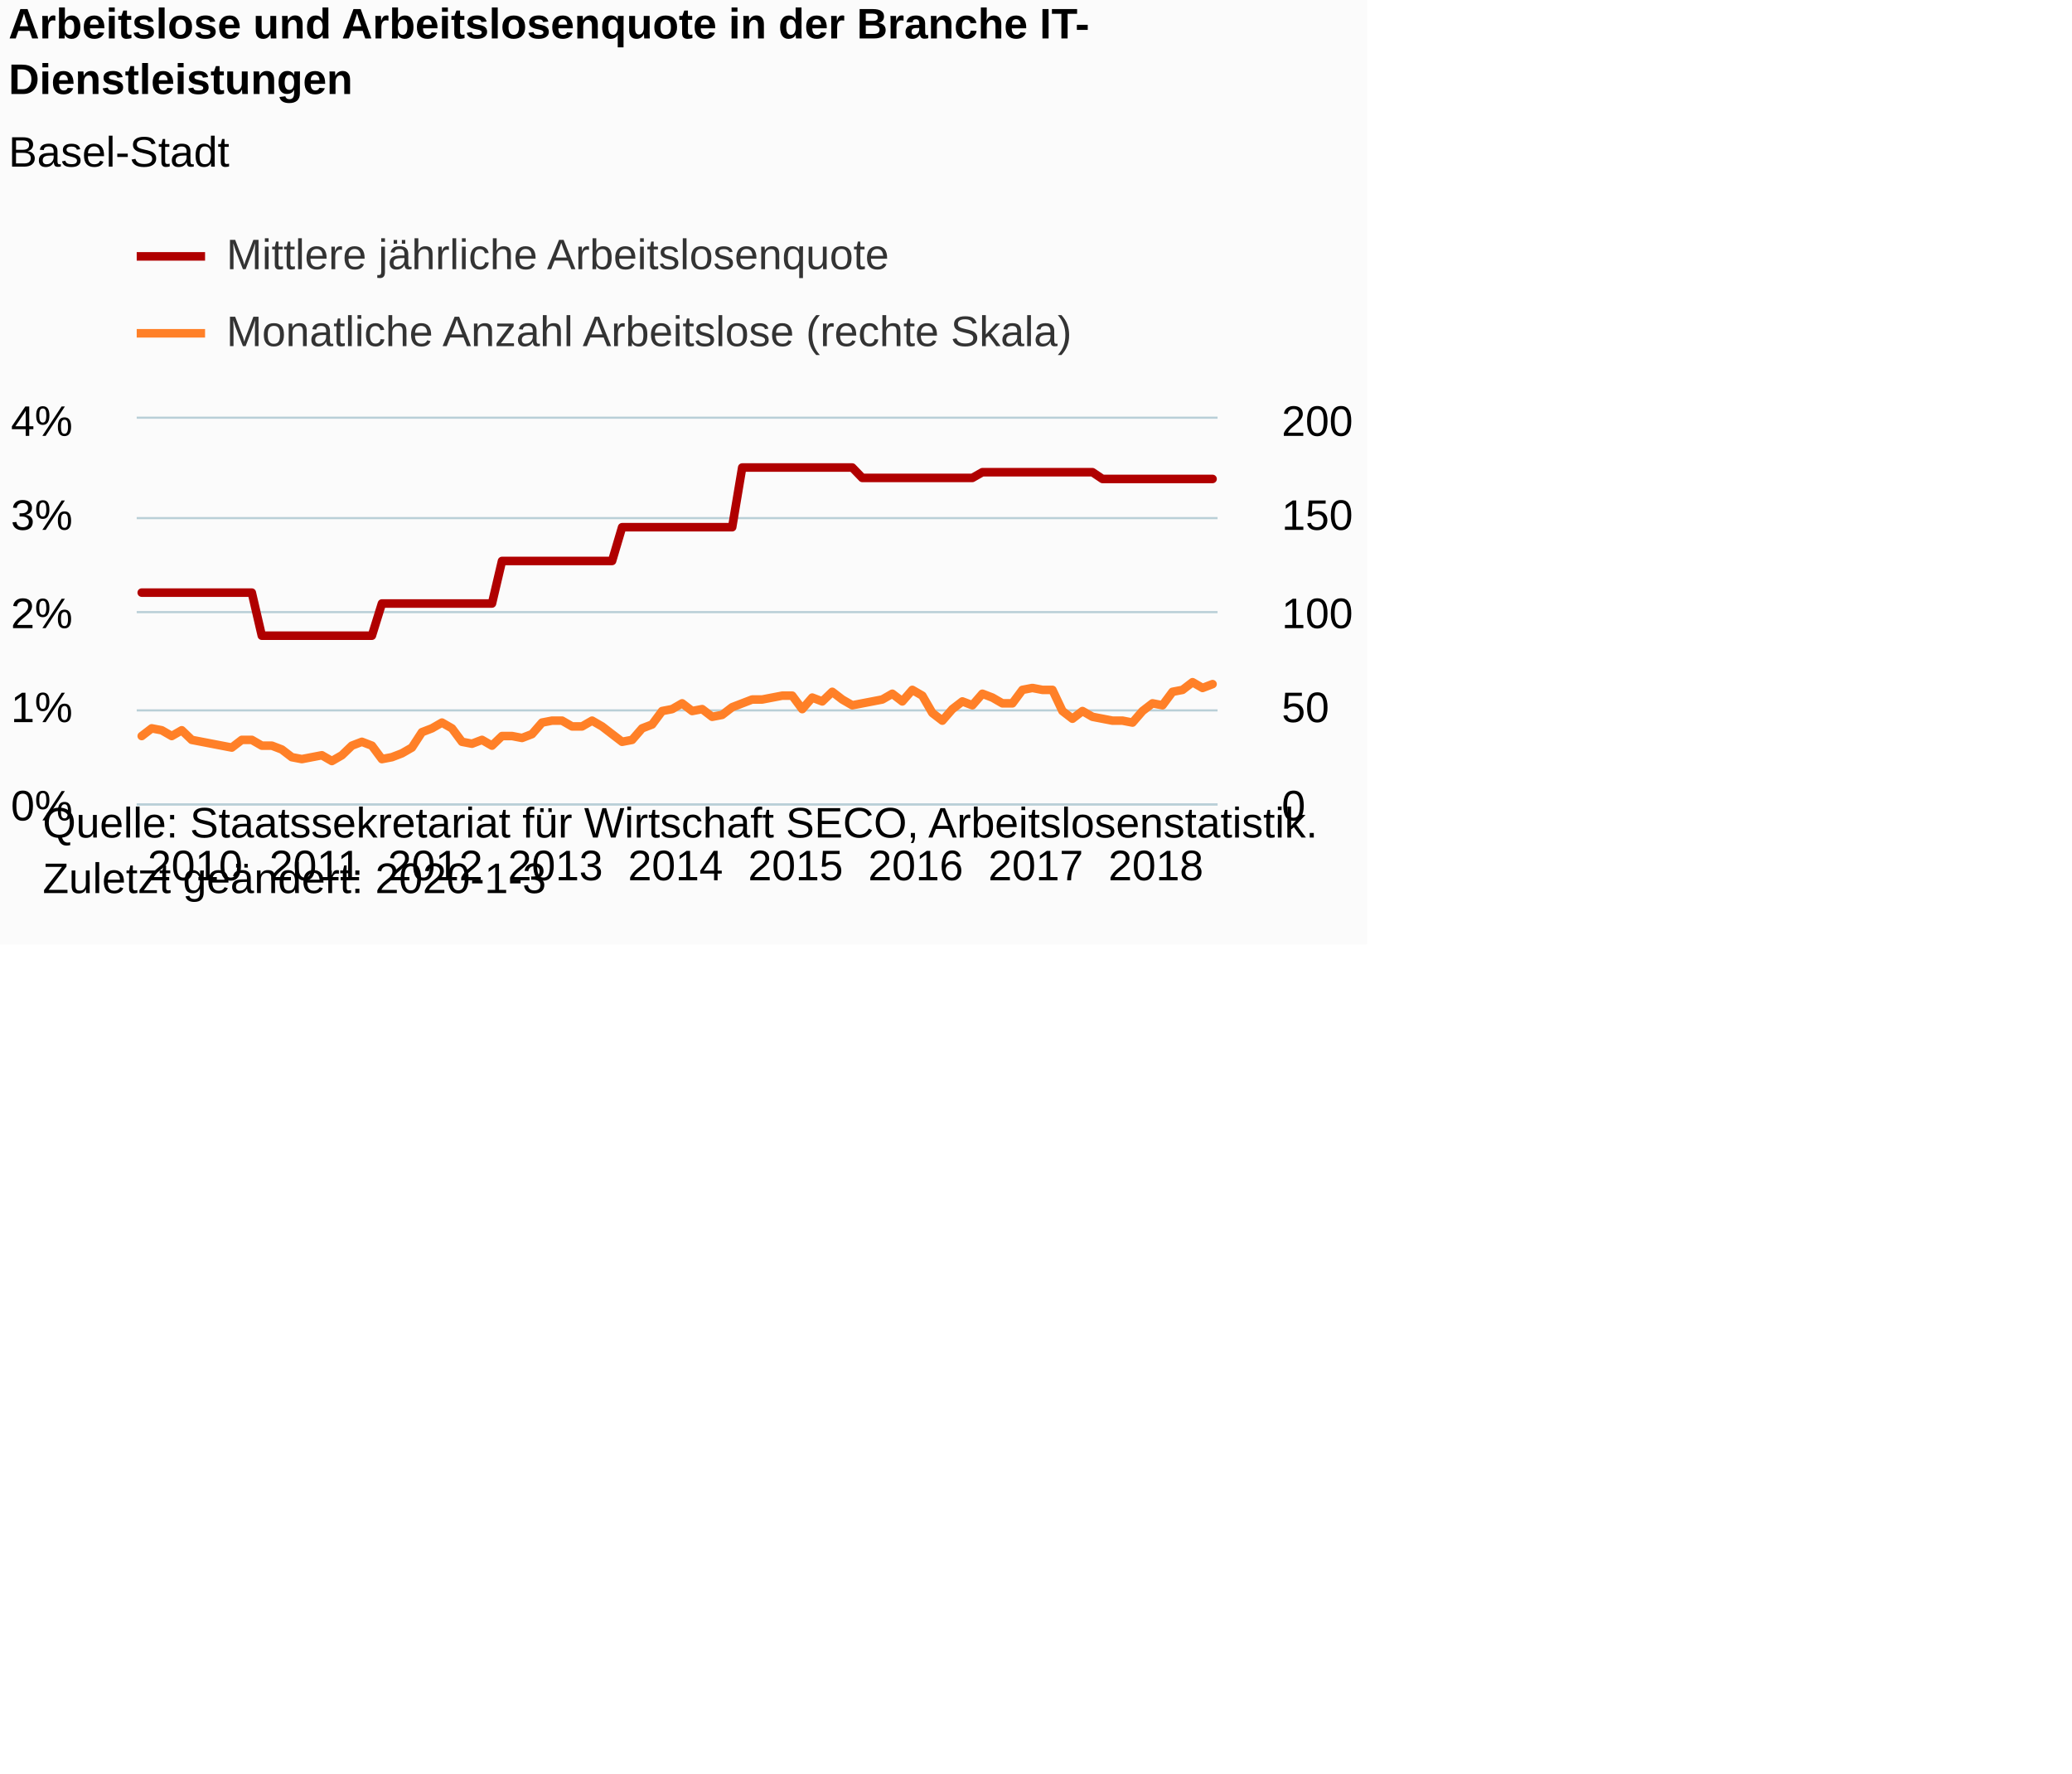
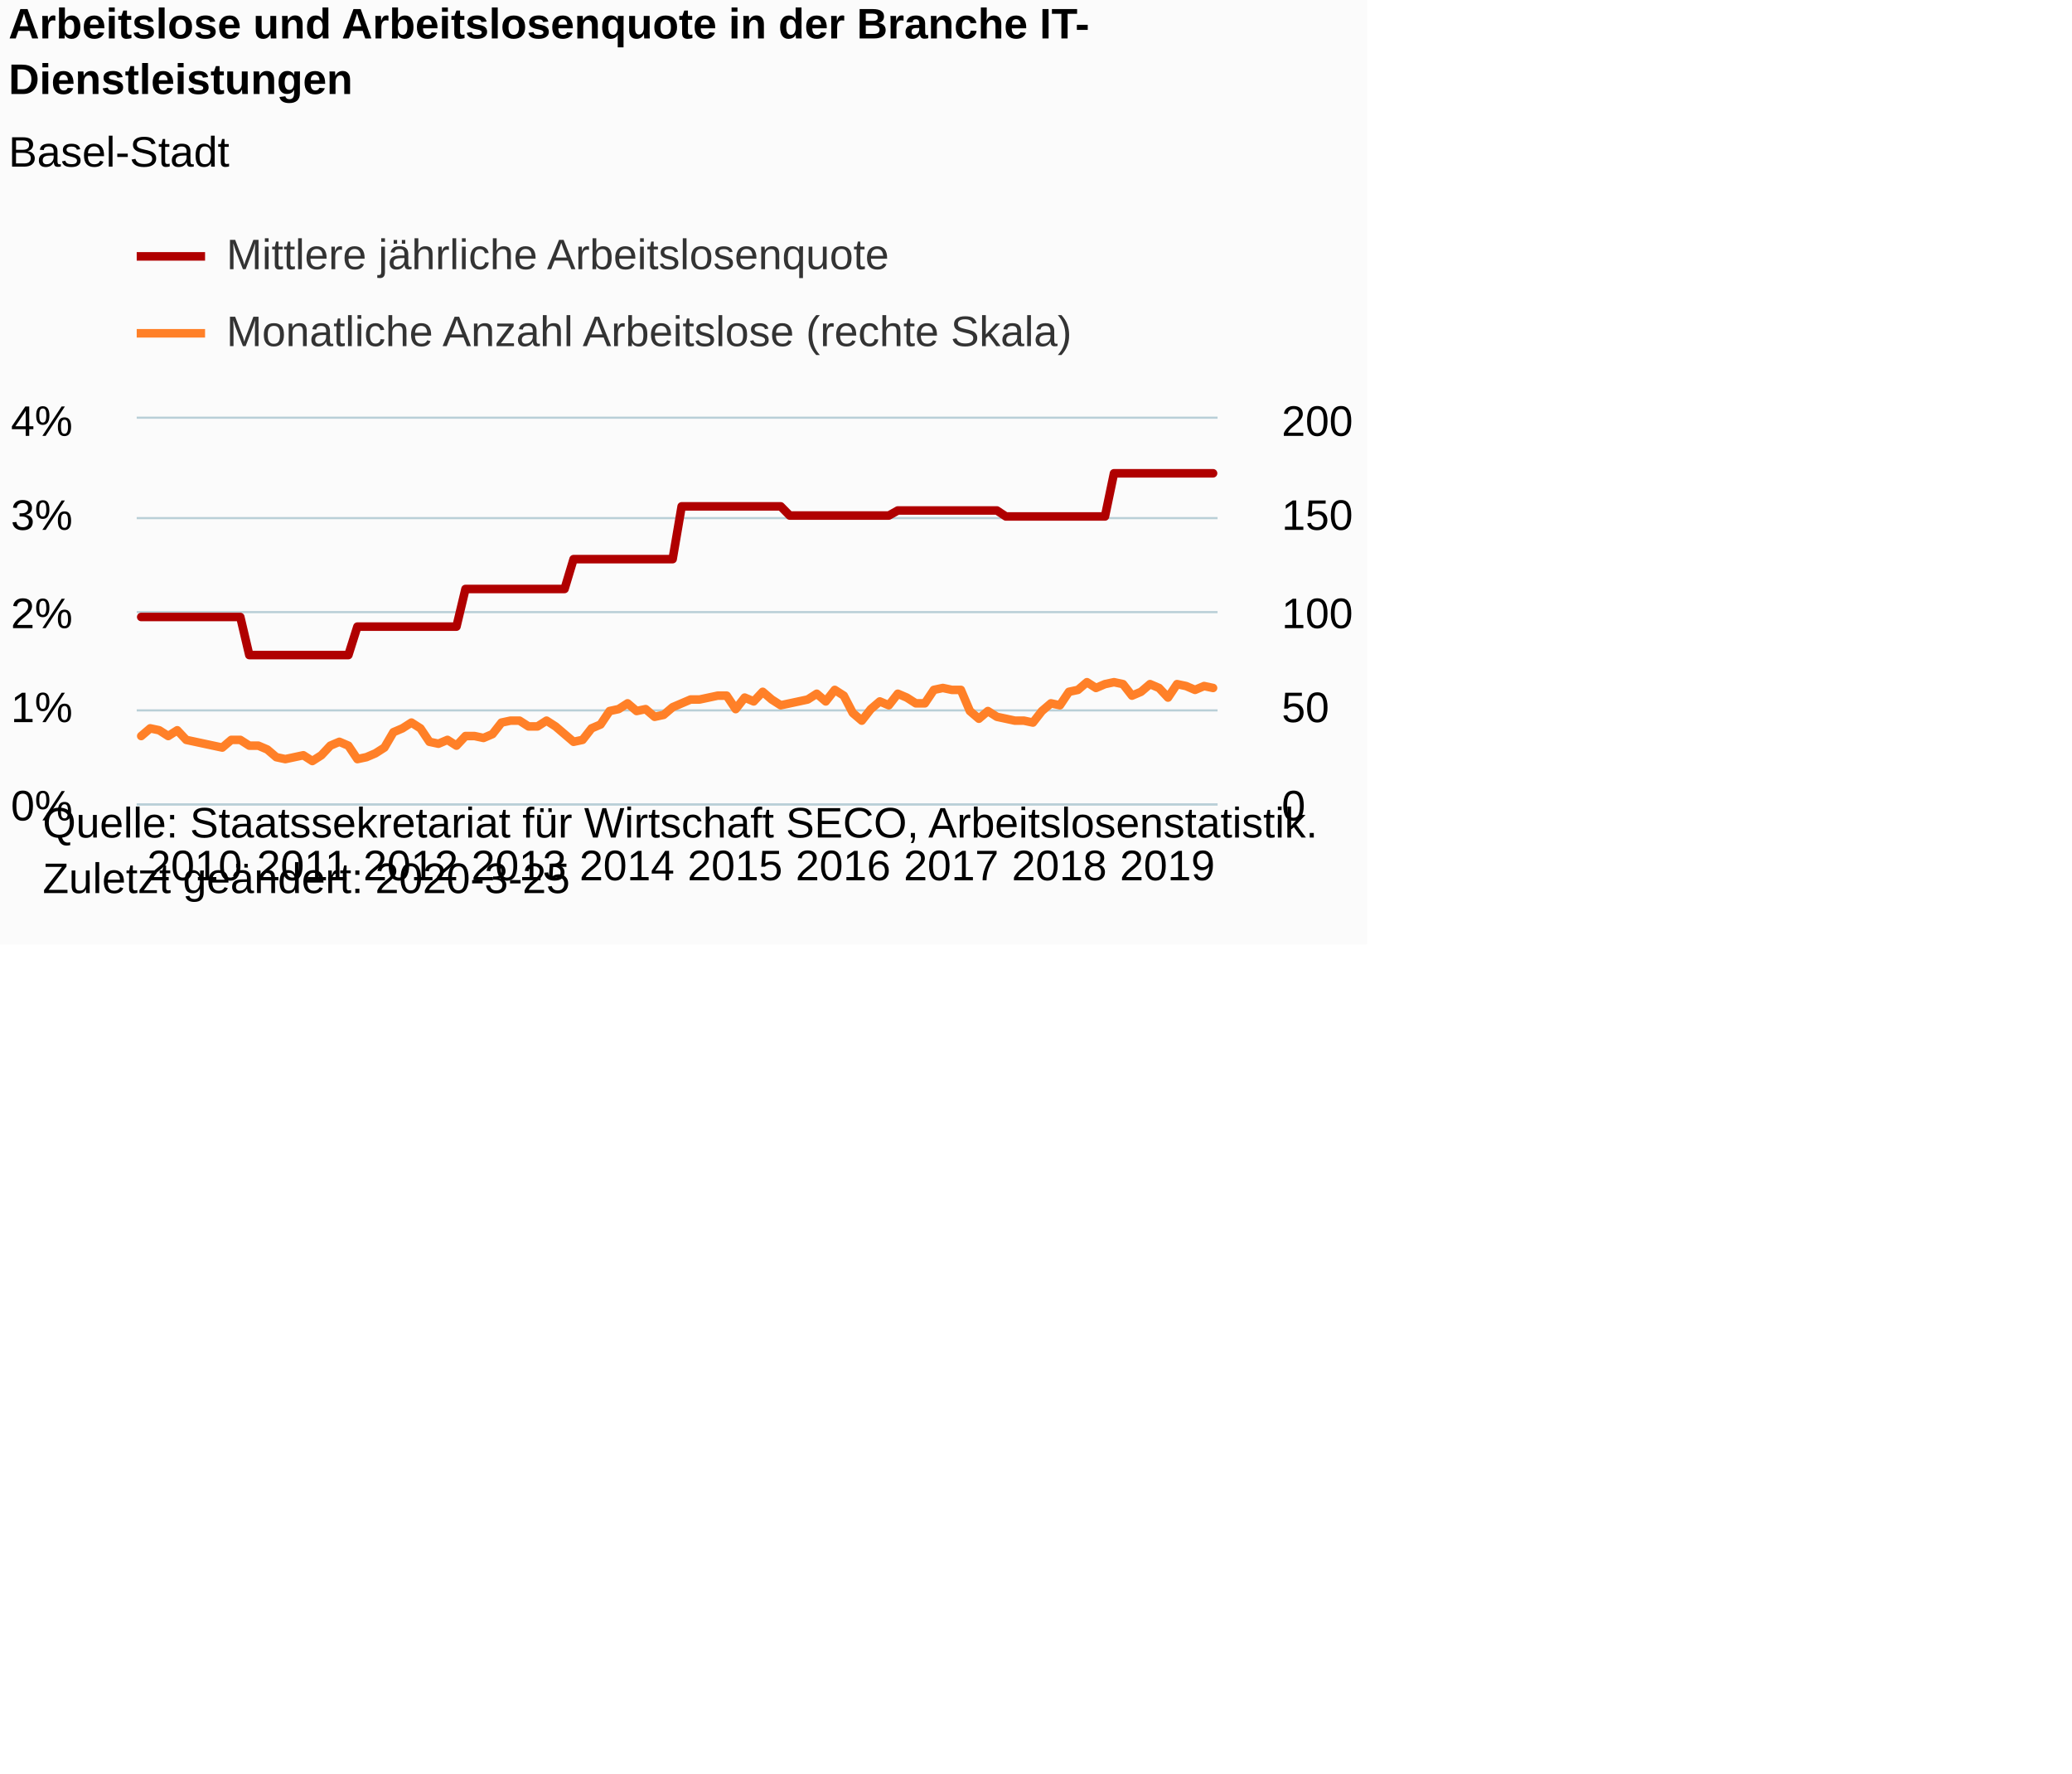
<svg xmlns="http://www.w3.org/2000/svg" version="1.1" class="highcharts-root" style="font-family:Arial;font-size:12px;" viewBox="0 0 485 415">
  <defs>
-     <clipPath id="highcharts-flsgzsl-8">
+     <clipPath id="highcharts-96zwof5-8">
      <rect x="0" y="0" width="253" height="90" fill="none" />
    </clipPath>
-     <clipPath id="highcharts-flsgzsl-9">
+     <clipPath id="highcharts-96zwof5-9">
      <rect x="0" y="0" width="253" height="90" fill="none" />
    </clipPath>
-     <clipPath id="highcharts-flsgzsl-10">
+     <clipPath id="highcharts-96zwof5-10">
      <rect x="0" y="0" width="253" height="90" fill="none" />
    </clipPath>
  </defs>
  <rect fill="#fbfbfb" class="highcharts-background" x="0" y="0" width="320" height="221" rx="0" ry="0" />
  <rect fill="none" class="highcharts-plot-background" x="32" y="98" width="253" height="90" />
  <g class="highcharts-pane-group" data-z-index="0" />
  <g class="highcharts-grid highcharts-xaxis-grid " data-z-index="1">
    <path fill="none" data-z-index="1" class="highcharts-grid-line" d="M 32.5 98 L 32.5 188" opacity="1" />
-     <path fill="none" data-z-index="1" class="highcharts-grid-line" d="M 60.5 98 L 60.5 188" opacity="1" />
-     <path fill="none" data-z-index="1" class="highcharts-grid-line" d="M 88.5 98 L 88.5 188" opacity="1" />
-     <path fill="none" data-z-index="1" class="highcharts-grid-line" d="M 117.5 98 L 117.5 188" opacity="1" />
-     <path fill="none" data-z-index="1" class="highcharts-grid-line" d="M 145.5 98 L 145.5 188" opacity="1" />
-     <path fill="none" data-z-index="1" class="highcharts-grid-line" d="M 173.5 98 L 173.5 188" opacity="1" />
-     <path fill="none" data-z-index="1" class="highcharts-grid-line" d="M 201.5 98 L 201.5 188" opacity="1" />
-     <path fill="none" data-z-index="1" class="highcharts-grid-line" d="M 229.5 98 L 229.5 188" opacity="1" />
-     <path fill="none" data-z-index="1" class="highcharts-grid-line" d="M 257.5 98 L 257.5 188" opacity="1" />
+     <path fill="none" data-z-index="1" class="highcharts-grid-line" d="M 57.5 98 L 57.5 188" opacity="1" />
+     <path fill="none" data-z-index="1" class="highcharts-grid-line" d="M 83.5 98 L 83.5 188" opacity="1" />
+     <path fill="none" data-z-index="1" class="highcharts-grid-line" d="M 108.5 98 L 108.5 188" opacity="1" />
+     <path fill="none" data-z-index="1" class="highcharts-grid-line" d="M 133.5 98 L 133.5 188" opacity="1" />
+     <path fill="none" data-z-index="1" class="highcharts-grid-line" d="M 159.5 98 L 159.5 188" opacity="1" />
+     <path fill="none" data-z-index="1" class="highcharts-grid-line" d="M 184.5 98 L 184.5 188" opacity="1" />
+     <path fill="none" data-z-index="1" class="highcharts-grid-line" d="M 209.5 98 L 209.5 188" opacity="1" />
+     <path fill="none" data-z-index="1" class="highcharts-grid-line" d="M 234.5 98 L 234.5 188" opacity="1" />
+     <path fill="none" data-z-index="1" class="highcharts-grid-line" d="M 260.5 98 L 260.5 188" opacity="1" />
  </g>
  <g class="highcharts-grid highcharts-yaxis-grid " data-z-index="1">
    <path fill="none" stroke="#B9CFD7" stroke-width="0.5" data-z-index="1" class="highcharts-grid-line" d="M 32 188.25 L 285 188.25" opacity="1" />
    <path fill="none" stroke="#B9CFD7" stroke-width="0.5" data-z-index="1" class="highcharts-grid-line" d="M 32 166.25 L 285 166.25" opacity="1" />
    <path fill="none" stroke="#B9CFD7" stroke-width="0.5" data-z-index="1" class="highcharts-grid-line" d="M 32 143.25 L 285 143.25" opacity="1" />
    <path fill="none" stroke="#B9CFD7" stroke-width="0.5" data-z-index="1" class="highcharts-grid-line" d="M 32 121.25 L 285 121.25" opacity="1" />
    <path fill="none" stroke="#B9CFD7" stroke-width="0.5" data-z-index="1" class="highcharts-grid-line" d="M 32 97.75 L 285 97.75" opacity="1" />
  </g>
  <g class="highcharts-grid highcharts-yaxis-grid " data-z-index="1">
    <path fill="none" data-z-index="1" class="highcharts-grid-line" d="M 32 188.5 L 285 188.5" opacity="1" />
    <path fill="none" data-z-index="1" class="highcharts-grid-line" d="M 32 166.5 L 285 166.5" opacity="1" />
    <path fill="none" data-z-index="1" class="highcharts-grid-line" d="M 32 143.5 L 285 143.5" opacity="1" />
    <path fill="none" data-z-index="1" class="highcharts-grid-line" d="M 32 121.5 L 285 121.5" opacity="1" />
    <path fill="none" data-z-index="1" class="highcharts-grid-line" d="M 32 98.5 L 285 98.5" opacity="1" />
  </g>
  <rect fill="none" class="highcharts-plot-border" data-z-index="1" x="32" y="98" width="253" height="90" />
  <g class="highcharts-axis highcharts-xaxis " data-z-index="2">
    <path fill="none" class="highcharts-axis-line" stroke="#B9CFD7" stroke-width="0.5" data-z-index="7" d="M 32 188.25 L 285 188.25" />
  </g>
  <g class="highcharts-axis highcharts-yaxis " data-z-index="2">
    <path fill="none" class="highcharts-axis-line" data-z-index="7" d="M 32 98 L 32 188" />
  </g>
  <g class="highcharts-axis highcharts-yaxis " data-z-index="2">
    <path fill="none" class="highcharts-axis-line" data-z-index="7" d="M 285 98 L 285 188" />
  </g>
  <g class="highcharts-series-group" data-z-index="3">
-     <g data-z-index="0.1" class="highcharts-series highcharts-series-0 highcharts-line-series " transform="translate(32,98) scale(1 1)" clip-path="url(#highcharts-flsgzsl-9)">
-       <path fill="none" d="M 1.171 40.687 L 3.514 40.687 L 5.856 40.687 L 8.199 40.687 L 10.542 40.687 L 12.884 40.687 L 15.227 40.687 L 17.569 40.687 L 19.912 40.687 L 22.255 40.687 L 24.597 40.687 L 26.94 40.687 L 29.282 50.767 L 31.625 50.767 L 33.968 50.767 L 36.31 50.767 L 38.653 50.767 L 40.995 50.767 L 43.338 50.767 L 45.681 50.767 L 48.023 50.767 L 50.366 50.767 L 52.708 50.767 L 55.051 50.767 L 57.394 43.236 L 59.736 43.236 L 62.079 43.236 L 64.421 43.236 L 66.764 43.236 L 69.106 43.236 L 71.449 43.236 L 73.792 43.236 L 76.134 43.236 L 78.477 43.236 L 80.819 43.236 L 83.162 43.236 L 85.505 33.278 L 87.847 33.278 L 90.19 33.278 L 92.532 33.278 L 94.875 33.278 L 97.218 33.278 L 99.56 33.278 L 101.903 33.278 L 104.245 33.278 L 106.588 33.278 L 108.931 33.278 L 111.273 33.278 L 113.616 25.382 L 115.958 25.382 L 118.301 25.382 L 120.644 25.382 L 122.986 25.382 L 125.329 25.382 L 127.671 25.382 L 130.014 25.382 L 132.356 25.382 L 134.699 25.382 L 137.042 25.382 L 139.384 25.382 L 141.727 11.414 L 144.069 11.414 L 146.412 11.414 L 148.755 11.414 L 151.097 11.414 L 153.44 11.414 L 155.782 11.414 L 158.125 11.414 L 160.468 11.414 L 162.81 11.414 L 165.153 11.414 L 167.495 11.414 L 169.838 13.842 L 172.181 13.842 L 174.523 13.842 L 176.866 13.842 L 179.208 13.842 L 181.551 13.842 L 183.894 13.842 L 186.236 13.842 L 188.579 13.842 L 190.921 13.842 L 193.264 13.842 L 195.606 13.842 L 197.949 12.508 L 200.292 12.508 L 202.634 12.508 L 204.977 12.508 L 207.319 12.508 L 209.662 12.508 L 212.005 12.508 L 214.347 12.508 L 216.69 12.508 L 219.032 12.508 L 221.375 12.508 L 223.718 12.508 L 226.06 14.085 L 228.403 14.085 L 230.745 14.085 L 233.088 14.085 L 235.431 14.085 L 237.773 14.085 L 240.116 14.085 L 242.458 14.085 L 244.801 14.085 L 247.144 14.085 L 249.486 14.085 L 251.829 14.085" class="highcharts-graph" data-z-index="1" stroke="#B00000" stroke-width="2" stroke-linejoin="round" stroke-linecap="round" />
+     <g data-z-index="0.1" class="highcharts-series highcharts-series-0 highcharts-line-series " transform="translate(32,98) scale(1 1)" clip-path="url(#highcharts-96zwof5-9)">
+       <path fill="none" d="M 1.054 46.388 L 3.163 46.388 L 5.271 46.388 L 7.379 46.388 L 9.488 46.388 L 11.596 46.388 L 13.704 46.388 L 15.812 46.388 L 17.921 46.388 L 20.029 46.388 L 22.137 46.388 L 24.246 46.388 L 26.354 55.303 L 28.462 55.303 L 30.571 55.303 L 32.679 55.303 L 34.788 55.303 L 36.896 55.303 L 39.004 55.303 L 41.112 55.303 L 43.221 55.303 L 45.329 55.303 L 47.438 55.303 L 49.546 55.303 L 51.654 48.643 L 53.763 48.643 L 55.871 48.643 L 57.979 48.643 L 60.087 48.643 L 62.196 48.643 L 64.304 48.643 L 66.412 48.643 L 68.521 48.643 L 70.629 48.643 L 72.737 48.643 L 74.846 48.643 L 76.954 39.834 L 79.062 39.834 L 81.171 39.834 L 83.279 39.834 L 85.388 39.834 L 87.496 39.834 L 89.604 39.834 L 91.713 39.834 L 93.821 39.834 L 95.929 39.834 L 98.037 39.834 L 100.146 39.834 L 102.254 32.852 L 104.362 32.852 L 106.471 32.852 L 108.579 32.852 L 110.688 32.852 L 112.796 32.852 L 114.904 32.852 L 117.013 32.852 L 119.121 32.852 L 121.229 32.852 L 123.338 32.852 L 125.446 32.852 L 127.554 20.5 L 129.662 20.5 L 131.771 20.5 L 133.879 20.5 L 135.988 20.5 L 138.096 20.5 L 140.204 20.5 L 142.312 20.5 L 144.421 20.5 L 146.529 20.5 L 148.637 20.5 L 150.746 20.5 L 152.854 22.648 L 154.963 22.648 L 157.071 22.648 L 159.179 22.648 L 161.287 22.648 L 163.396 22.648 L 165.504 22.648 L 167.613 22.648 L 169.721 22.648 L 171.829 22.648 L 173.938 22.648 L 176.046 22.648 L 178.154 21.465 L 180.262 21.465 L 182.371 21.465 L 184.479 21.465 L 186.588 21.465 L 188.696 21.465 L 190.804 21.465 L 192.912 21.465 L 195.021 21.465 L 197.129 21.465 L 199.238 21.465 L 201.346 21.465 L 203.454 22.862 L 205.562 22.862 L 207.671 22.862 L 209.779 22.862 L 211.887 22.862 L 213.996 22.862 L 216.104 22.862 L 218.213 22.862 L 220.321 22.862 L 222.429 22.862 L 224.537 22.862 L 226.646 22.862 L 228.754 12.764 L 230.863 12.764 L 232.971 12.764 L 235.079 12.764 L 237.188 12.764 L 239.296 12.764 L 241.404 12.764 L 243.512 12.764 L 245.621 12.764 L 247.729 12.764 L 249.838 12.764 L 251.946 12.764" class="highcharts-graph" data-z-index="1" stroke="#B00000" stroke-width="2" stroke-linejoin="round" stroke-linecap="round" />
    </g>
    <g data-z-index="0.1" class="highcharts-markers highcharts-series-0 highcharts-line-series " transform="translate(32,98) scale(1 1)" clip-path="none" />
-     <g data-z-index="0.1" class="highcharts-series highcharts-series-1 highcharts-line-series " transform="translate(32,98) scale(1 1)" clip-path="url(#highcharts-flsgzsl-10)">
-       <path fill="none" d="M 1.171 74.25 L 3.514 72.45 L 5.856 72.9 L 8.199 74.25 L 10.542 72.9 L 12.884 75.15 L 15.227 75.6 L 17.569 76.05 L 19.912 76.5 L 22.255 76.95 L 24.597 75.15 L 26.94 75.15 L 29.282 76.5 L 31.625 76.5 L 33.968 77.4 L 36.31 79.2 L 38.653 79.65 L 40.995 79.2 L 43.338 78.75 L 45.681 80.1 L 48.023 78.75 L 50.366 76.5 L 52.708 75.6 L 55.051 76.5 L 57.394 79.65 L 59.736 79.2 L 62.079 78.3 L 64.421 76.95 L 66.764 73.35 L 69.106 72.45 L 71.449 71.1 L 73.792 72.45 L 76.134 75.6 L 78.477 76.05 L 80.819 75.15 L 83.162 76.5 L 85.505 74.25 L 87.847 74.25 L 90.19 74.7 L 92.532 73.8 L 94.875 71.1 L 97.218 70.65 L 99.56 70.65 L 101.903 72 L 104.245 72 L 106.588 70.65 L 108.931 72 L 111.273 73.8 L 113.616 75.6 L 115.958 75.15 L 118.301 72.45 L 120.644 71.55 L 122.986 68.4 L 125.329 67.95 L 127.671 66.6 L 130.014 68.4 L 132.356 67.95 L 134.699 69.75 L 137.042 69.3 L 139.384 67.5 L 141.727 66.6 L 144.069 65.7 L 146.412 65.7 L 148.755 65.25 L 151.097 64.8 L 153.44 64.8 L 155.782 67.95 L 158.125 65.25 L 160.468 66.15 L 162.81 63.9 L 165.153 65.7 L 167.495 67.05 L 169.838 66.6 L 172.181 66.15 L 174.523 65.7 L 176.866 64.35 L 179.208 66.15 L 181.551 63.45 L 183.894 64.8 L 186.236 68.85 L 188.579 70.65 L 190.921 67.95 L 193.264 66.15 L 195.606 67.05 L 197.949 64.35 L 200.292 65.25 L 202.634 66.6 L 204.977 66.6 L 207.319 63.45 L 209.662 63 L 212.005 63.45 L 214.347 63.45 L 216.69 68.4 L 219.032 70.2 L 221.375 68.4 L 223.718 69.75 L 226.06 70.2 L 228.403 70.65 L 230.745 70.65 L 233.088 71.1 L 235.431 68.4 L 237.773 66.6 L 240.116 67.05 L 242.458 63.9 L 244.801 63.45 L 247.144 61.65 L 249.486 63 L 251.829 62.1" class="highcharts-graph" data-z-index="1" stroke="#FF8028" stroke-width="2" stroke-linejoin="round" stroke-linecap="round" />
+     <g data-z-index="0.1" class="highcharts-series highcharts-series-1 highcharts-line-series " transform="translate(32,98) scale(1 1)" clip-path="url(#highcharts-96zwof5-10)">
+       <path fill="none" d="M 1.054 74.25 L 3.163 72.45 L 5.271 72.9 L 7.379 74.25 L 9.488 72.9 L 11.596 75.15 L 13.704 75.6 L 15.812 76.05 L 17.921 76.5 L 20.029 76.95 L 22.137 75.15 L 24.246 75.15 L 26.354 76.5 L 28.462 76.5 L 30.571 77.4 L 32.679 79.2 L 34.788 79.65 L 36.896 79.2 L 39.004 78.75 L 41.112 80.1 L 43.221 78.75 L 45.329 76.5 L 47.438 75.6 L 49.546 76.5 L 51.654 79.65 L 53.763 79.2 L 55.871 78.3 L 57.979 76.95 L 60.087 73.35 L 62.196 72.45 L 64.304 71.1 L 66.412 72.45 L 68.521 75.6 L 70.629 76.05 L 72.737 75.15 L 74.846 76.5 L 76.954 74.25 L 79.062 74.25 L 81.171 74.7 L 83.279 73.8 L 85.388 71.1 L 87.496 70.65 L 89.604 70.65 L 91.713 72 L 93.821 72 L 95.929 70.65 L 98.037 72 L 100.146 73.8 L 102.254 75.6 L 104.362 75.15 L 106.471 72.45 L 108.579 71.55 L 110.688 68.4 L 112.796 67.95 L 114.904 66.6 L 117.013 68.4 L 119.121 67.95 L 121.229 69.75 L 123.338 69.3 L 125.446 67.5 L 127.554 66.6 L 129.662 65.7 L 131.771 65.7 L 133.879 65.25 L 135.988 64.8 L 138.096 64.8 L 140.204 67.95 L 142.312 65.25 L 144.421 66.15 L 146.529 63.9 L 148.637 65.7 L 150.746 67.05 L 152.854 66.6 L 154.963 66.15 L 157.071 65.7 L 159.179 64.35 L 161.287 66.15 L 163.396 63.45 L 165.504 64.8 L 167.613 68.85 L 169.721 70.65 L 171.829 67.95 L 173.938 66.15 L 176.046 67.05 L 178.154 64.35 L 180.262 65.25 L 182.371 66.6 L 184.479 66.6 L 186.588 63.45 L 188.696 63 L 190.804 63.45 L 192.912 63.45 L 195.021 68.4 L 197.129 70.2 L 199.238 68.4 L 201.346 69.75 L 203.454 70.2 L 205.562 70.65 L 207.671 70.65 L 209.779 71.1 L 211.887 68.4 L 213.996 66.6 L 216.104 67.05 L 218.213 63.9 L 220.321 63.45 L 222.429 61.65 L 224.537 63 L 226.646 62.1 L 228.754 61.65 L 230.863 62.1 L 232.971 64.8 L 235.079 63.9 L 237.188 62.1 L 239.296 63 L 241.404 65.25 L 243.512 62.1 L 245.621 62.55 L 247.729 63.45 L 249.838 62.55 L 251.946 63" class="highcharts-graph" data-z-index="1" stroke="#FF8028" stroke-width="2" stroke-linejoin="round" stroke-linecap="round" />
    </g>
    <g data-z-index="0.1" class="highcharts-markers highcharts-series-1 highcharts-line-series " transform="translate(32,98) scale(1 1)" clip-path="none" />
  </g>
  <text x="2" text-anchor="start" class="highcharts-title" data-z-index="4" style="color:#000000;font-size:10px;font-weight:bold;fill:#000000;" y="9">
    <tspan>Arbeitslose und Arbeitslosenquote in der Branche IT-</tspan>
    <tspan dy="13" x="2">Dienstleistungen</tspan>
  </text>
  <text x="2" text-anchor="start" class="highcharts-subtitle" data-z-index="4" style="color:#000000;font-size:10px;font-weight:normal;font-family:Arial;fill:#000000;" y="39">
    <tspan>Basel-Stadt</tspan>
  </text>
  <g class="highcharts-legend" data-z-index="7" transform="translate(32,55)">
    <rect fill="none" class="highcharts-legend-box" rx="0" ry="0" x="0" y="0" width="231" height="31" visibility="visible" />
    <g data-z-index="1">
      <g>
        <g class="highcharts-legend-item highcharts-line-series highcharts-color-undefined highcharts-series-0" data-z-index="1" transform="translate(0,-5)">
          <path fill="none" d="M 0 10 L 16 10" class="highcharts-graph" stroke="#B00000" stroke-width="2" />
          <text x="21" style="color:#333333;font-size:10px;font-weight:normal;cursor:pointer;fill:#333333;" text-anchor="start" data-z-index="2" y="13">
            <tspan>Mittlere jährliche Arbeitslosenquote</tspan>
          </text>
        </g>
        <g class="highcharts-legend-item highcharts-line-series highcharts-color-undefined highcharts-series-1" data-z-index="1" transform="translate(0,13)">
          <path fill="none" d="M 0 10 L 16 10" class="highcharts-graph" stroke="#FF8028" stroke-width="2" />
          <text x="21" y="13" style="color:#333333;font-size:10px;font-weight:normal;cursor:pointer;fill:#333333;" text-anchor="start" data-z-index="2">
            <tspan>Monatliche Anzahl Arbeitslose (rechte Skala)</tspan>
          </text>
        </g>
      </g>
    </g>
  </g>
  <g class="highcharts-axis-labels highcharts-xaxis-labels " data-z-index="7">
-     <text x="45.671" style="color:#000000;cursor:default;font-size:10px;white-space:nowrap;fill:#000000;" text-anchor="middle" transform="translate(0,0)" y="206" opacity="1">2010</text>
-     <text x="73.782" style="color:#000000;cursor:default;font-size:10px;white-space:nowrap;fill:#000000;" text-anchor="middle" transform="translate(0,0)" y="206" opacity="1">2011</text>
-     <text x="101.894" style="color:#000000;cursor:default;font-size:10px;white-space:nowrap;fill:#000000;" text-anchor="middle" transform="translate(0,0)" y="206" opacity="1">2012</text>
-     <text x="130.005" style="color:#000000;cursor:default;font-size:10px;white-space:nowrap;fill:#000000;" text-anchor="middle" transform="translate(0,0)" y="206" opacity="1">2013</text>
-     <text x="158.116" style="color:#000000;cursor:default;font-size:10px;white-space:nowrap;fill:#000000;" text-anchor="middle" transform="translate(0,0)" y="206" opacity="1">2014</text>
-     <text x="186.227" style="color:#000000;cursor:default;font-size:10px;white-space:nowrap;fill:#000000;" text-anchor="middle" transform="translate(0,0)" y="206" opacity="1">2015</text>
-     <text x="214.338" style="color:#000000;cursor:default;font-size:10px;white-space:nowrap;fill:#000000;" text-anchor="middle" transform="translate(0,0)" y="206" opacity="1">2016</text>
-     <text x="242.449" style="color:#000000;cursor:default;font-size:10px;white-space:nowrap;fill:#000000;" text-anchor="middle" transform="translate(0,0)" y="206" opacity="1">2017</text>
-     <text x="270.56" style="color:#000000;cursor:default;font-size:10px;white-space:nowrap;fill:#000000;" text-anchor="middle" transform="translate(0,0)" y="206" opacity="1">2018</text>
+     <text x="45.554" style="color:#000000;cursor:default;font-size:10px;white-space:nowrap;fill:#000000;" text-anchor="middle" transform="translate(0,0)" y="206" opacity="1">2010</text>
+     <text x="70.854" style="color:#000000;cursor:default;font-size:10px;white-space:nowrap;fill:#000000;" text-anchor="middle" transform="translate(0,0)" y="206" opacity="1">2011</text>
+     <text x="96.154" style="color:#000000;cursor:default;font-size:10px;white-space:nowrap;fill:#000000;" text-anchor="middle" transform="translate(0,0)" y="206" opacity="1">2012</text>
+     <text x="121.454" style="color:#000000;cursor:default;font-size:10px;white-space:nowrap;fill:#000000;" text-anchor="middle" transform="translate(0,0)" y="206" opacity="1">2013</text>
+     <text x="146.754" style="color:#000000;cursor:default;font-size:10px;white-space:nowrap;fill:#000000;" text-anchor="middle" transform="translate(0,0)" y="206" opacity="1">2014</text>
+     <text x="172.054" style="color:#000000;cursor:default;font-size:10px;white-space:nowrap;fill:#000000;" text-anchor="middle" transform="translate(0,0)" y="206" opacity="1">2015</text>
+     <text x="197.354" style="color:#000000;cursor:default;font-size:10px;white-space:nowrap;fill:#000000;" text-anchor="middle" transform="translate(0,0)" y="206" opacity="1">2016</text>
+     <text x="222.654" style="color:#000000;cursor:default;font-size:10px;white-space:nowrap;fill:#000000;" text-anchor="middle" transform="translate(0,0)" y="206" opacity="1">2017</text>
+     <text x="247.954" style="color:#000000;cursor:default;font-size:10px;white-space:nowrap;fill:#000000;" text-anchor="middle" transform="translate(0,0)" y="206" opacity="1">2018</text>
+     <text x="273.254" style="color:#000000;cursor:default;font-size:10px;white-space:nowrap;fill:#000000;" text-anchor="middle" transform="translate(0,0)" y="206" opacity="1">2019</text>
  </g>
  <g class="highcharts-axis-labels highcharts-yaxis-labels " data-z-index="7">
    <text x="17" style="color:#000000;cursor:default;font-size:10px;fill:#000000;" text-anchor="end" transform="translate(0,0)" y="192" opacity="1">0%</text>
    <text x="17" style="color:#000000;cursor:default;font-size:10px;fill:#000000;" text-anchor="end" transform="translate(0,0)" y="169" opacity="1">1%</text>
    <text x="17" style="color:#000000;cursor:default;font-size:10px;fill:#000000;" text-anchor="end" transform="translate(0,0)" y="147" opacity="1">2%</text>
    <text x="17" style="color:#000000;cursor:default;font-size:10px;fill:#000000;" text-anchor="end" transform="translate(0,0)" y="124" opacity="1">3%</text>
    <text x="17" style="color:#000000;cursor:default;font-size:10px;fill:#000000;" text-anchor="end" transform="translate(0,0)" y="102" opacity="1">4%</text>
  </g>
  <g class="highcharts-axis-labels highcharts-yaxis-labels " data-z-index="7">
    <text x="300" style="color:#000000;cursor:default;font-size:10px;fill:#000000;" text-anchor="start" transform="translate(0,0)" y="192" opacity="1">0</text>
    <text x="300" style="color:#000000;cursor:default;font-size:10px;fill:#000000;" text-anchor="start" transform="translate(0,0)" y="169" opacity="1">50</text>
    <text x="300" style="color:#000000;cursor:default;font-size:10px;fill:#000000;" text-anchor="start" transform="translate(0,0)" y="147" opacity="1">100</text>
    <text x="300" style="color:#000000;cursor:default;font-size:10px;fill:#000000;" text-anchor="start" transform="translate(0,0)" y="124" opacity="1">150</text>
    <text x="300" style="color:#000000;cursor:default;font-size:10px;fill:#000000;" text-anchor="start" transform="translate(0,0)" y="102" opacity="1">200</text>
  </g>
  <text x="10" class="highcharts-credits" text-anchor="start" data-z-index="8" style="cursor:default;color:#000000;font-size:10px;fill:#000000;" y="196">
    <tspan>Quelle: Staatssekretariat für Wirtschaft SECO, Arbeitslosenstatistik.</tspan>
-     <tspan x="10" dy="13">Zuletzt geändert: 2020-1-3</tspan>
+     <tspan x="10" dy="13">Zuletzt geändert: 2020-3-25</tspan>
  </text>
</svg>
